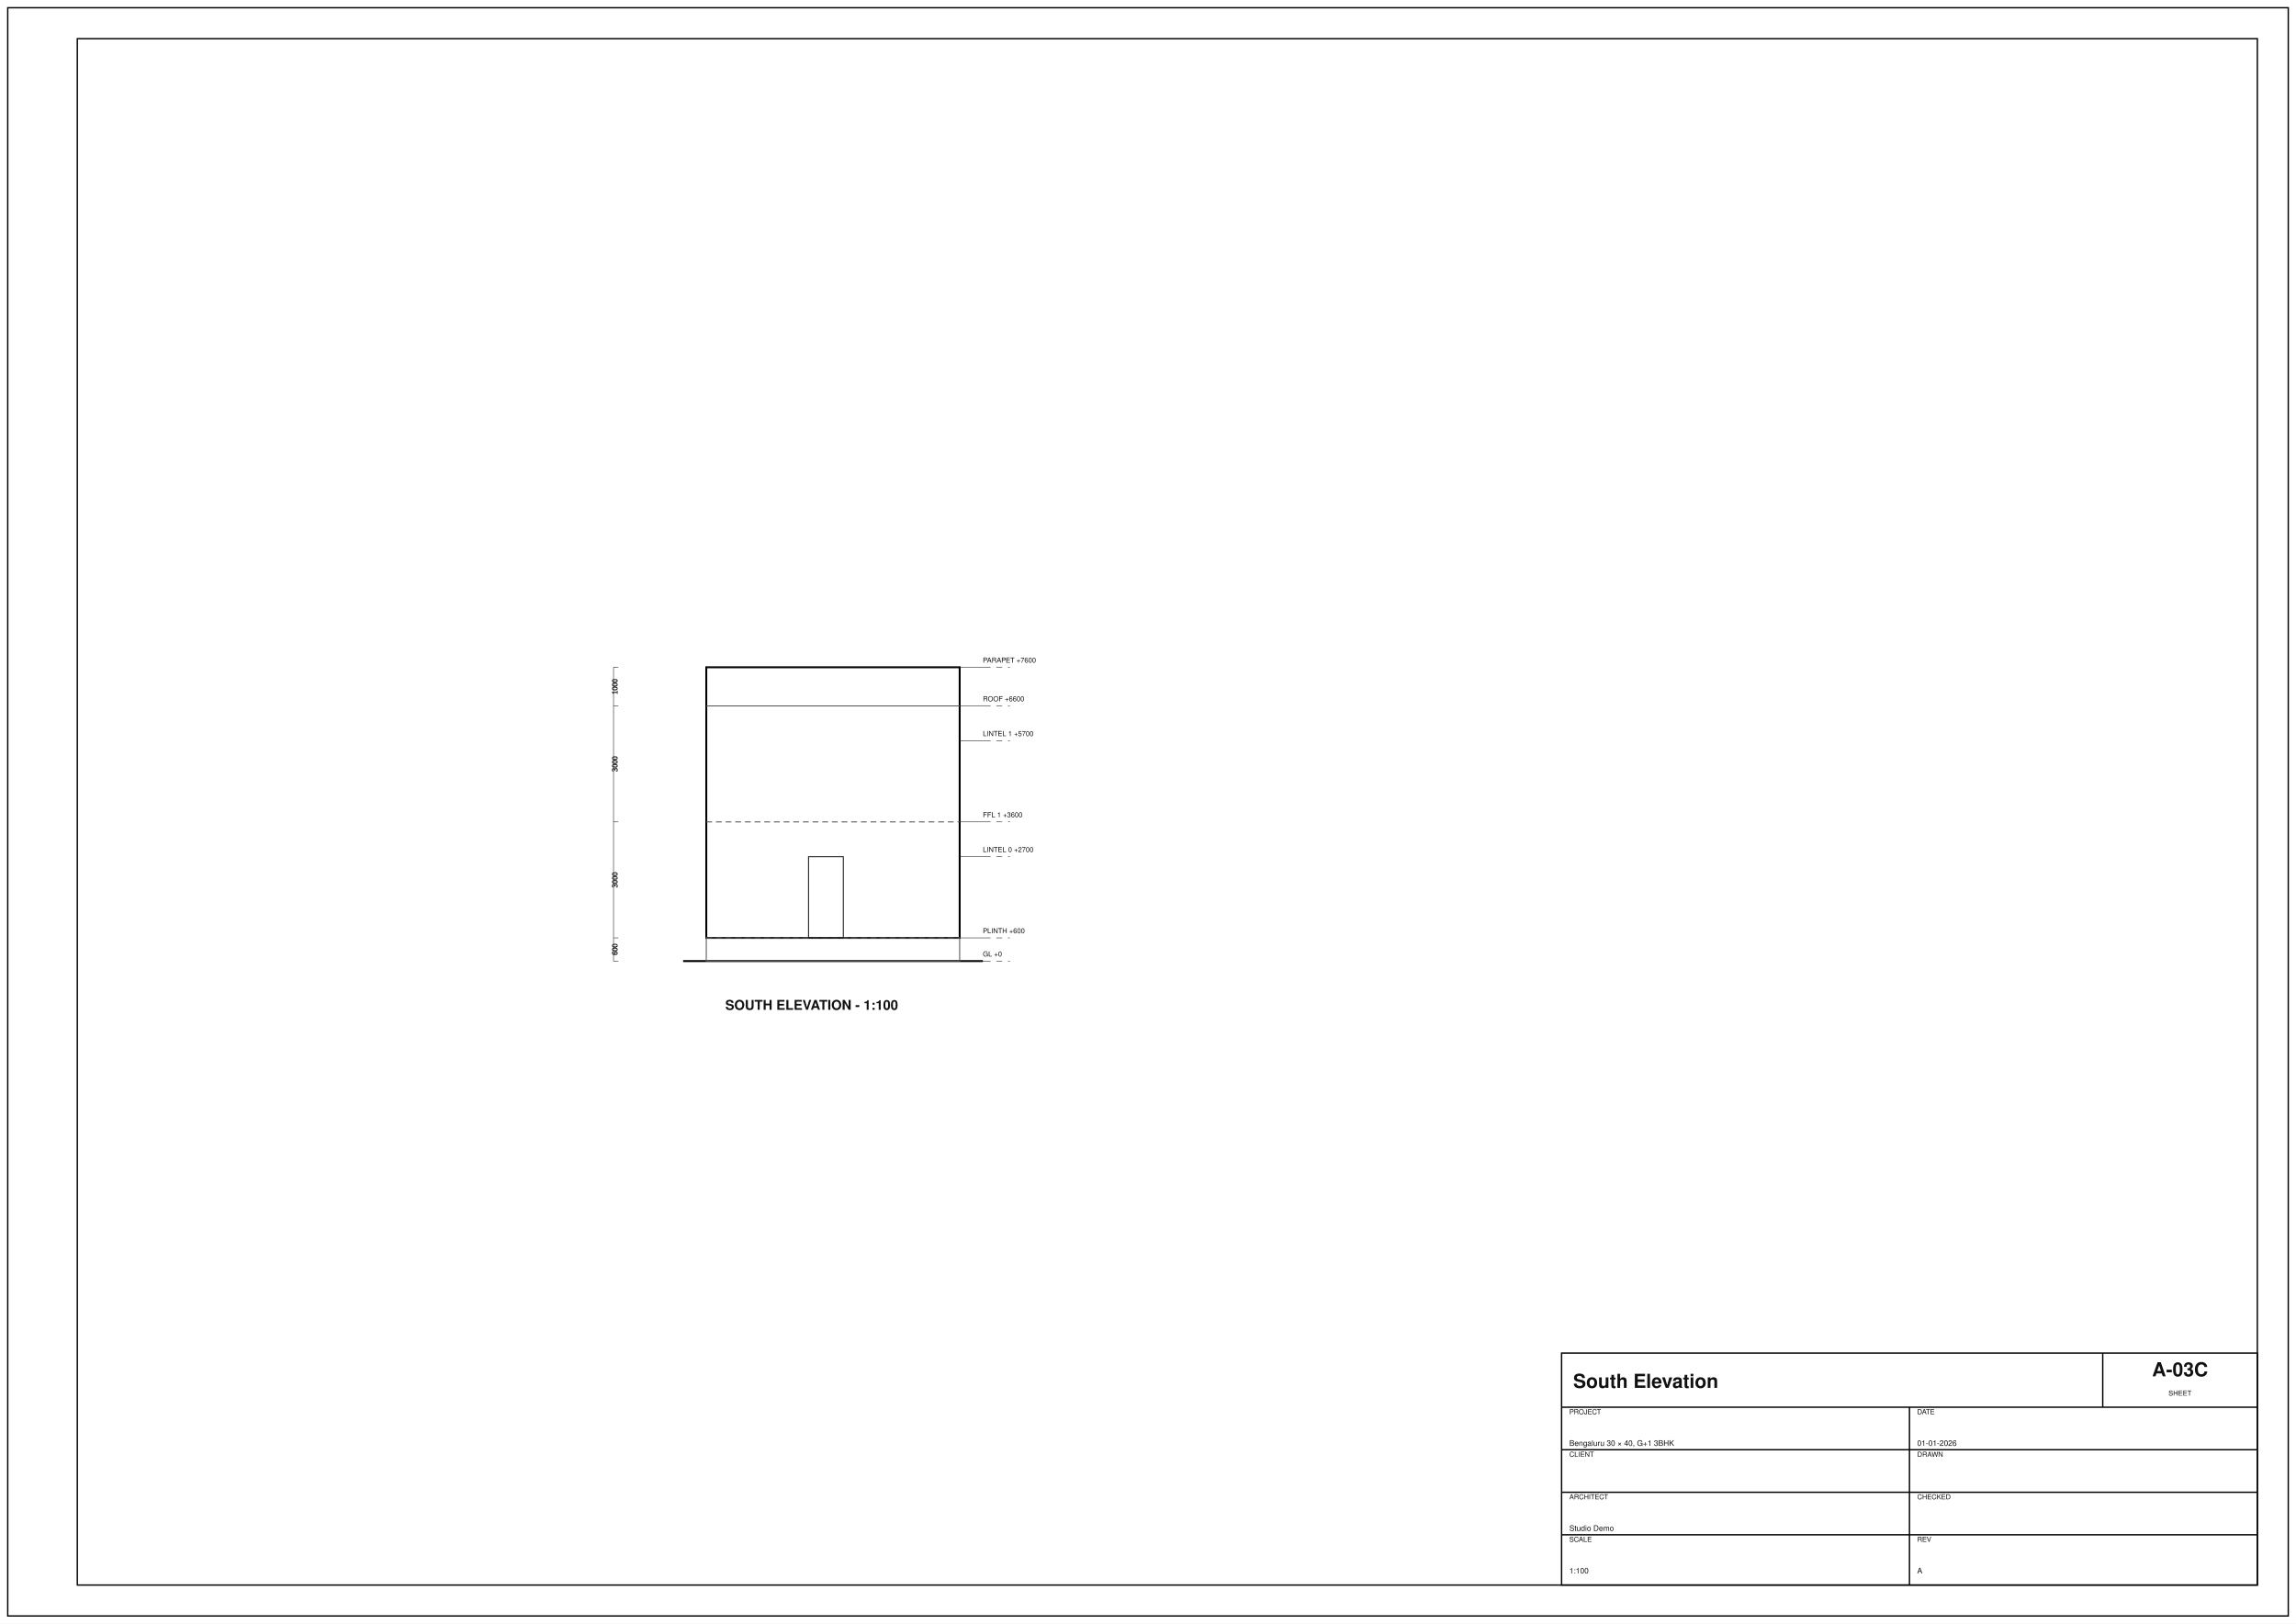
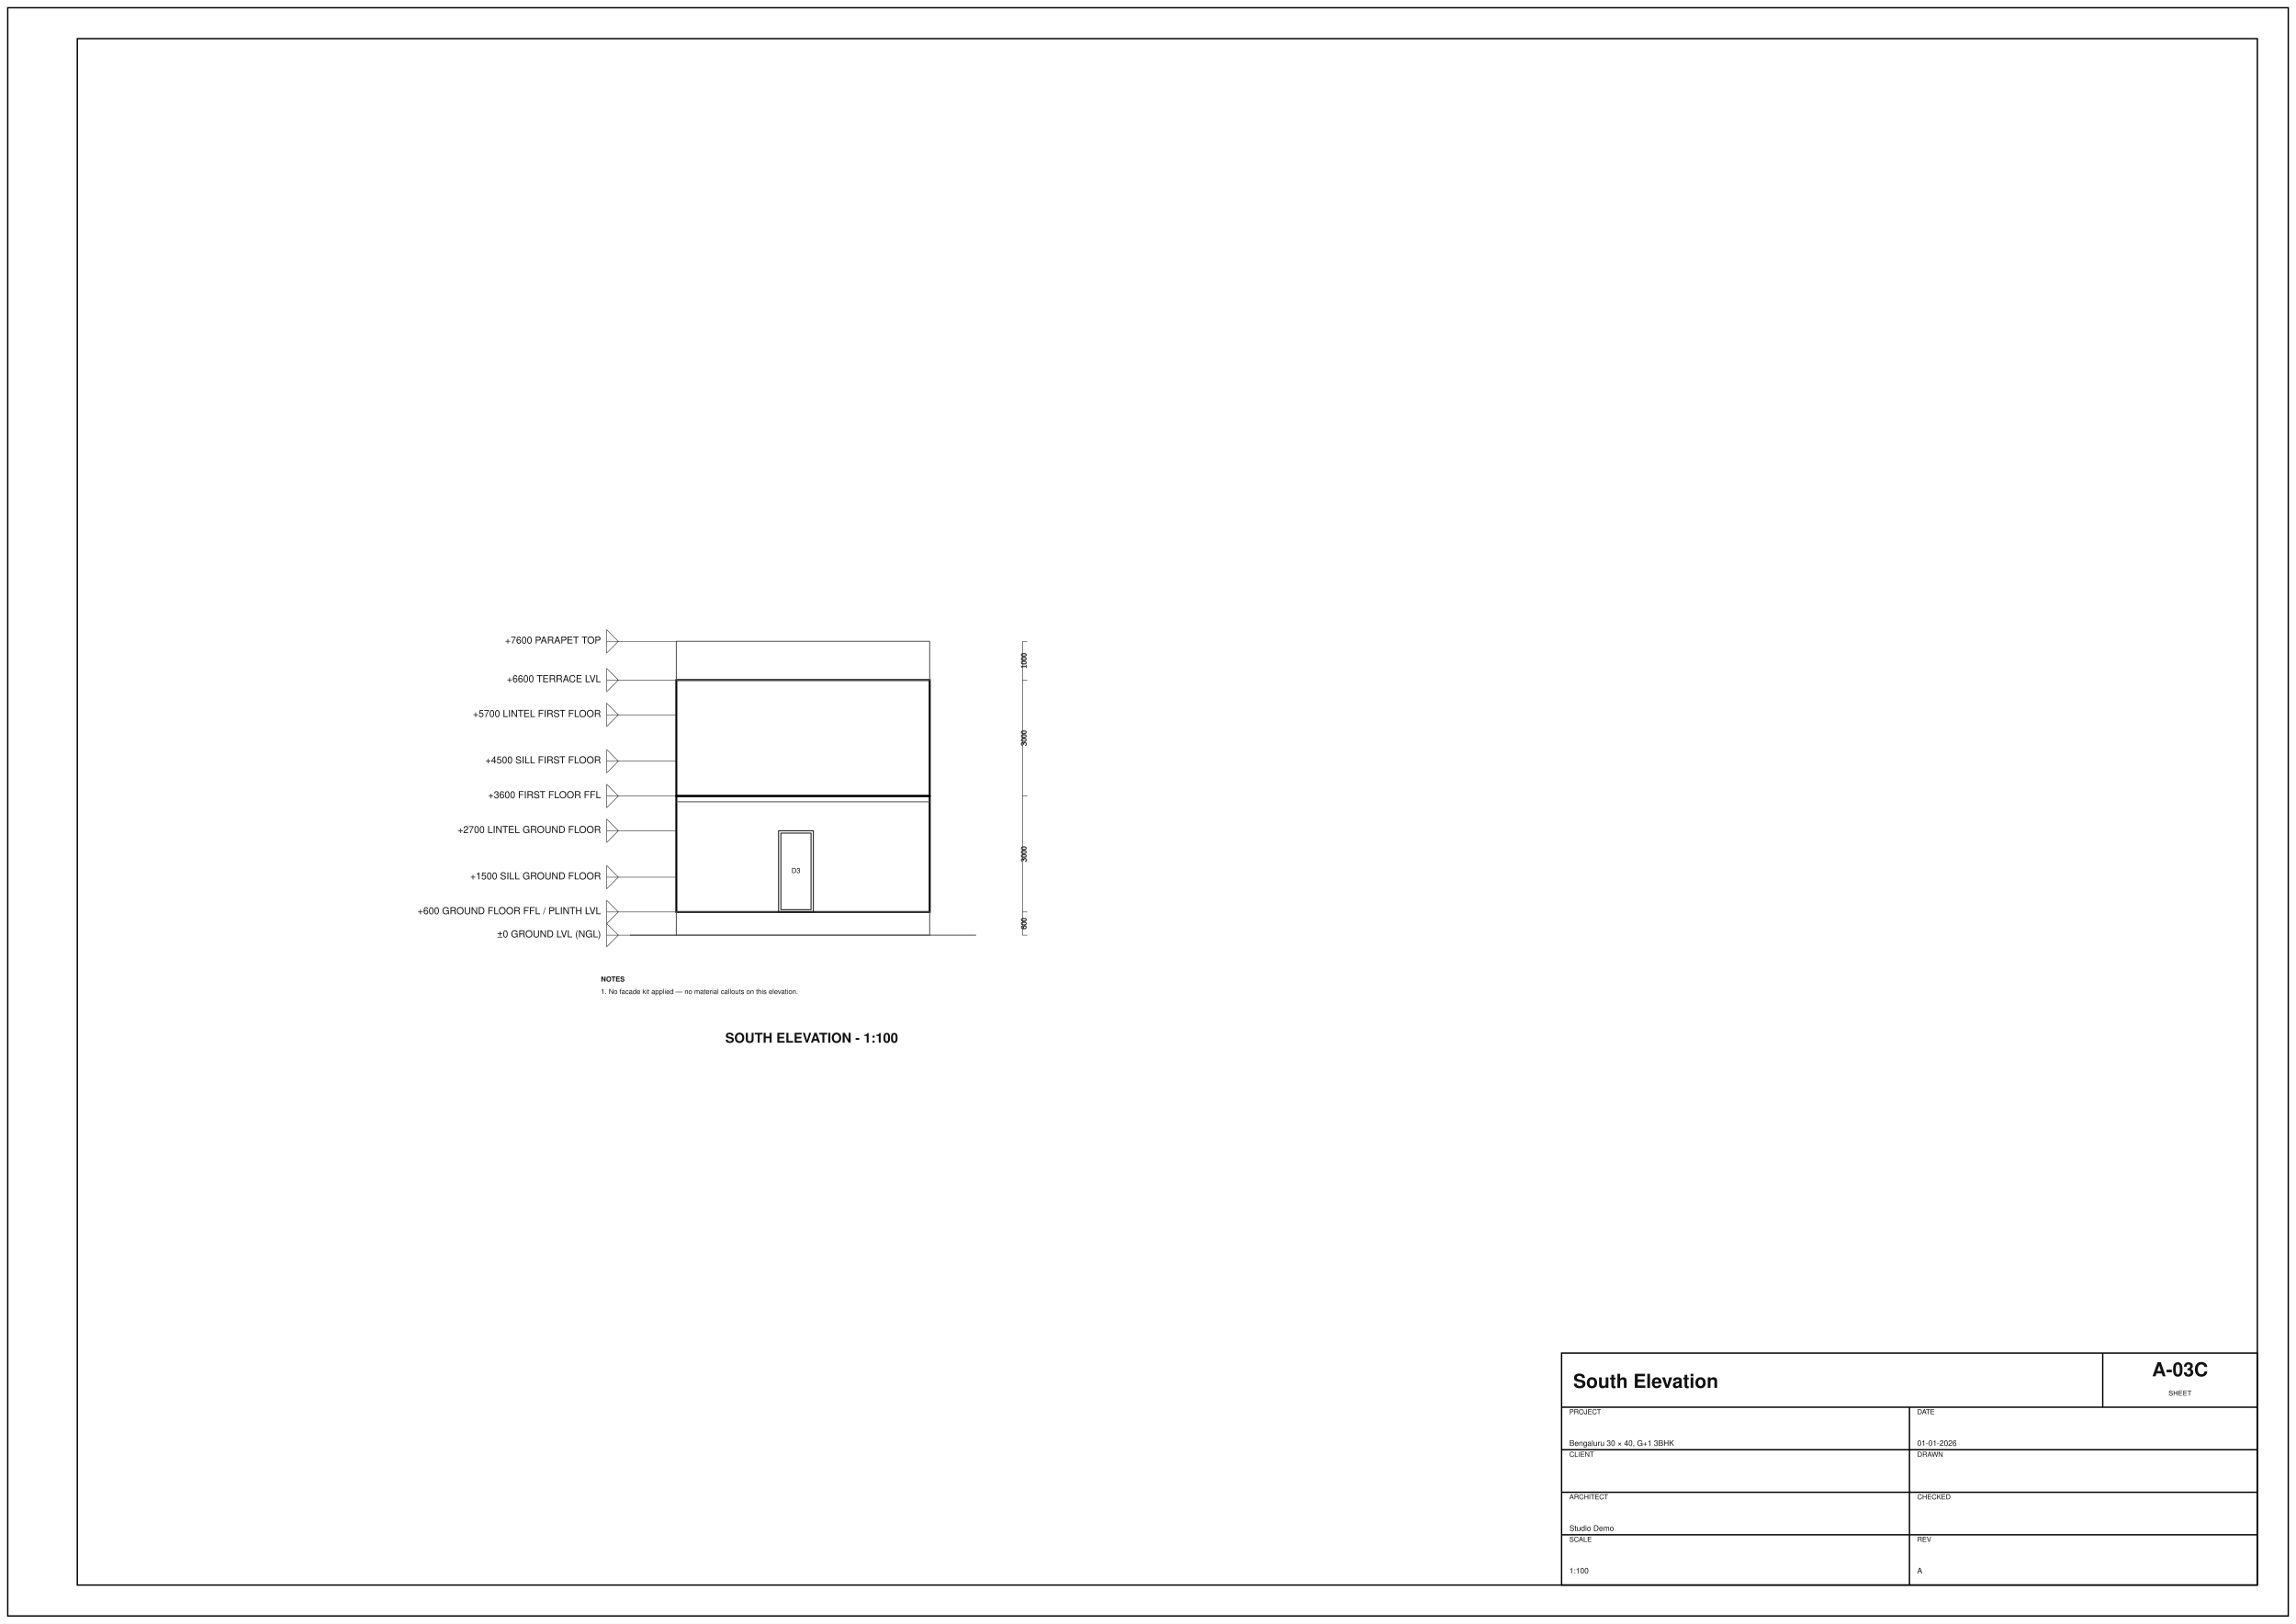
<svg xmlns="http://www.w3.org/2000/svg" width="594mm" height="420mm" viewBox="0 0 594 420" version="1.1">
  <rect x="0" y="0" width="594" height="420" fill="#ffffff" stroke="none" />
  <g id="g-frame">
    <g class="layer" data-layer="A-TEXT" stroke="#111111" stroke-width="0.180" fill="none" stroke-linecap="butt" stroke-linejoin="miter">
      <g font-family="Helvetica, Arial, sans-serif" fill="#111111" stroke="none">
        <text x="407.000" y="359.000" font-size="5.000" text-anchor="start" dominant-baseline="alphabetic" font-weight="600">South Elevation</text>
        <text x="564.000" y="356.000" font-size="5.000" text-anchor="middle" dominant-baseline="alphabetic" font-weight="600">A-03C</text>
        <text x="564.000" y="361.000" font-size="1.800" text-anchor="middle" dominant-baseline="alphabetic">SHEET</text>
        <text x="406.000" y="365.000" font-size="1.800" text-anchor="start" dominant-baseline="hanging">PROJECT</text>
        <text x="406.000" y="374.000" font-size="2.000" text-anchor="start" dominant-baseline="alphabetic">Bengaluru 30 × 40, G+1 3BHK</text>
        <text x="406.000" y="376.000" font-size="1.800" text-anchor="start" dominant-baseline="hanging">CLIENT</text>
        <text x="406.000" y="385.000" font-size="2.000" text-anchor="start" dominant-baseline="alphabetic" />
        <text x="406.000" y="387.000" font-size="1.800" text-anchor="start" dominant-baseline="hanging">ARCHITECT</text>
        <text x="406.000" y="396.000" font-size="2.000" text-anchor="start" dominant-baseline="alphabetic">Studio Demo</text>
        <text x="406.000" y="398.000" font-size="1.800" text-anchor="start" dominant-baseline="hanging">SCALE</text>
        <text x="406.000" y="407.000" font-size="2.000" text-anchor="start" dominant-baseline="alphabetic">1:100</text>
        <text x="496.000" y="365.000" font-size="1.800" text-anchor="start" dominant-baseline="hanging">DATE</text>
        <text x="496.000" y="374.000" font-size="2.000" text-anchor="start" dominant-baseline="alphabetic">01-01-2026</text>
        <text x="496.000" y="376.000" font-size="1.800" text-anchor="start" dominant-baseline="hanging">DRAWN</text>
        <text x="496.000" y="385.000" font-size="2.000" text-anchor="start" dominant-baseline="alphabetic" />
        <text x="496.000" y="387.000" font-size="1.800" text-anchor="start" dominant-baseline="hanging">CHECKED</text>
        <text x="496.000" y="396.000" font-size="2.000" text-anchor="start" dominant-baseline="alphabetic" />
        <text x="496.000" y="398.000" font-size="1.800" text-anchor="start" dominant-baseline="hanging">REV</text>
        <text x="496.000" y="407.000" font-size="2.000" text-anchor="start" dominant-baseline="alphabetic">A</text>
      </g>
    </g>
    <g class="layer" data-layer="A-TITL" stroke="#000000" stroke-width="0.350" fill="none" stroke-linecap="butt" stroke-linejoin="miter">
      <polygon points="2.000,2.000 592.000,2.000 592.000,418.000 2.000,418.000" fill="none" />
      <polygon points="20.000,10.000 584.000,10.000 584.000,410.000 20.000,410.000" fill="none" />
      <polygon points="404.000,350.000 584.000,350.000 584.000,410.000 404.000,410.000" fill="none" />
      <line x1="404.000" y1="364.000" x2="584.000" y2="364.000" />
      <line x1="544.000" y1="350.000" x2="544.000" y2="364.000" />
      <line x1="494.000" y1="364.000" x2="494.000" y2="410.000" />
      <line x1="404.000" y1="375.000" x2="494.000" y2="375.000" />
      <line x1="404.000" y1="386.000" x2="494.000" y2="386.000" />
      <line x1="404.000" y1="397.000" x2="494.000" y2="397.000" />
      <line x1="494.000" y1="375.000" x2="584.000" y2="375.000" />
      <line x1="494.000" y1="386.000" x2="584.000" y2="386.000" />
      <line x1="494.000" y1="397.000" x2="584.000" y2="397.000" />
    </g>
  </g>
  <g id="g-elev-S">
    <g class="layer" data-layer="A-WALL" stroke="#000000" stroke-width="0.500" fill="none" stroke-linecap="butt" stroke-linejoin="miter">
-       <line x1="176.725" y1="248.600" x2="254.275" y2="248.600" />
-       <polygon points="182.725,242.600 248.275,242.600 248.275,172.600 182.725,172.600" fill="none" />
+       <polygon points="174.975,235.900 240.525,235.900 240.525,205.900 174.975,205.900" fill="none" />
+       <polygon points="174.975,205.900 240.525,205.900 240.525,175.900 174.975,175.900" fill="none" />
    </g>
    <g class="layer" data-layer="A-WALL-PART" stroke="#555555" stroke-width="0.250" fill="none" stroke-linecap="butt" stroke-linejoin="miter">
-       <polygon points="182.725,248.600 248.275,248.600 248.275,242.600 182.725,242.600" fill="none" />
-       <line x1="182.725" y1="242.600" x2="248.275" y2="242.600" stroke-dasharray="1.500 1.000" />
-       <line x1="182.725" y1="212.600" x2="248.275" y2="212.600" stroke-dasharray="1.500 1.000" />
-       <line x1="182.725" y1="182.600" x2="248.275" y2="182.600" />
+       <line x1="174.975" y1="207.400" x2="240.525" y2="207.400" />
+       <polygon points="174.975,241.900 240.525,241.900 240.525,235.900 174.975,235.900" fill="none" />
+       <line x1="162.975" y1="241.900" x2="252.525" y2="241.900" />
+       <polygon points="174.975,175.900 240.525,175.900 240.525,165.900 174.975,165.900" fill="none" />
    </g>
    <g class="layer" data-layer="A-DOOR" stroke="#1a1a1a" stroke-width="0.250" fill="none" stroke-linecap="butt" stroke-linejoin="miter">
-       <polygon points="209.175,242.600 218.175,242.600 218.175,221.600 209.175,221.600" fill="none" />
+       <polygon points="201.425,235.900 210.425,235.900 210.425,214.900 201.425,214.900" fill="none" />
+       <polygon points="202.025,235.300 209.825,235.300 209.825,215.500 202.025,215.500" fill="none" />
    </g>
    <g class="layer" data-layer="A-DIM" stroke="#1a1a1a" stroke-width="0.130" fill="none" stroke-linecap="butt" stroke-linejoin="miter">
-       <line x1="248.275" y1="248.600" x2="261.275" y2="248.600" stroke-dasharray="8.000 1.500 1.500 1.500" />
-       <line x1="248.275" y1="242.600" x2="261.275" y2="242.600" stroke-dasharray="8.000 1.500 1.500 1.500" />
-       <line x1="248.275" y1="221.600" x2="261.275" y2="221.600" stroke-dasharray="8.000 1.500 1.500 1.500" />
-       <line x1="248.275" y1="212.600" x2="261.275" y2="212.600" stroke-dasharray="8.000 1.500 1.500 1.500" />
-       <line x1="248.275" y1="191.600" x2="261.275" y2="191.600" stroke-dasharray="8.000 1.500 1.500 1.500" />
-       <line x1="248.275" y1="182.600" x2="261.275" y2="182.600" stroke-dasharray="8.000 1.500 1.500 1.500" />
-       <line x1="248.275" y1="172.600" x2="261.275" y2="172.600" stroke-dasharray="8.000 1.500 1.500 1.500" />
-       <line x1="158.725" y1="248.600" x2="158.725" y2="172.600" />
-       <line x1="158.725" y1="248.600" x2="159.975" y2="248.600" />
-       <line x1="158.725" y1="242.600" x2="159.975" y2="242.600" />
-       <line x1="158.725" y1="212.600" x2="159.975" y2="212.600" />
-       <line x1="158.725" y1="182.600" x2="159.975" y2="182.600" />
-       <line x1="158.725" y1="172.600" x2="159.975" y2="172.600" />
-       <text x="159.725" y="245.600" font-size="2.000" text-anchor="middle" dominant-baseline="alphabetic" transform="rotate(-90 159.725 245.600)">600</text>
-       <text x="159.725" y="227.600" font-size="2.000" text-anchor="middle" dominant-baseline="alphabetic" transform="rotate(-90 159.725 227.600)">3000</text>
-       <text x="159.725" y="197.600" font-size="2.000" text-anchor="middle" dominant-baseline="alphabetic" transform="rotate(-90 159.725 197.600)">3000</text>
-       <text x="159.725" y="177.600" font-size="2.000" text-anchor="middle" dominant-baseline="alphabetic" transform="rotate(-90 159.725 177.600)">1000</text>
+       <line x1="156.975" y1="241.900" x2="174.975" y2="241.900" />
+       <polygon points="159.975,241.900 156.975,238.900 156.975,244.900" fill="none" />
+       <line x1="156.975" y1="235.900" x2="174.975" y2="235.900" />
+       <polygon points="159.975,235.900 156.975,232.900 156.975,238.900" fill="none" />
+       <line x1="156.975" y1="226.900" x2="174.975" y2="226.900" />
+       <polygon points="159.975,226.900 156.975,223.900 156.975,229.900" fill="none" />
+       <line x1="156.975" y1="214.900" x2="174.975" y2="214.900" />
+       <polygon points="159.975,214.900 156.975,211.900 156.975,217.900" fill="none" />
+       <line x1="156.975" y1="205.900" x2="174.975" y2="205.900" />
+       <polygon points="159.975,205.900 156.975,202.900 156.975,208.900" fill="none" />
+       <line x1="156.975" y1="196.900" x2="174.975" y2="196.900" />
+       <polygon points="159.975,196.900 156.975,193.900 156.975,199.900" fill="none" />
+       <line x1="156.975" y1="184.900" x2="174.975" y2="184.900" />
+       <polygon points="159.975,184.900 156.975,181.900 156.975,187.900" fill="none" />
+       <line x1="156.975" y1="175.900" x2="174.975" y2="175.900" />
+       <polygon points="159.975,175.900 156.975,172.900 156.975,178.900" fill="none" />
+       <line x1="156.975" y1="165.900" x2="174.975" y2="165.900" />
+       <polygon points="159.975,165.900 156.975,162.900 156.975,168.900" fill="none" />
+       <line x1="264.525" y1="241.900" x2="264.525" y2="165.900" />
+       <line x1="264.525" y1="241.900" x2="265.775" y2="241.900" />
+       <line x1="264.525" y1="235.900" x2="265.775" y2="235.900" />
+       <line x1="264.525" y1="205.900" x2="265.775" y2="205.900" />
+       <line x1="264.525" y1="175.900" x2="265.775" y2="175.900" />
+       <line x1="264.525" y1="165.900" x2="265.775" y2="165.900" />
+       <text x="265.525" y="238.900" font-size="2.000" text-anchor="middle" dominant-baseline="alphabetic" transform="rotate(-90 265.525 238.900)">600</text>
+       <text x="265.525" y="220.900" font-size="2.000" text-anchor="middle" dominant-baseline="alphabetic" transform="rotate(-90 265.525 220.900)">3000</text>
+       <text x="265.525" y="190.900" font-size="2.000" text-anchor="middle" dominant-baseline="alphabetic" transform="rotate(-90 265.525 190.900)">3000</text>
+       <text x="265.525" y="170.900" font-size="2.000" text-anchor="middle" dominant-baseline="alphabetic" transform="rotate(-90 265.525 170.900)">1000</text>
    </g>
    <g class="layer" data-layer="A-TEXT" stroke="#111111" stroke-width="0.180" fill="none" stroke-linecap="butt" stroke-linejoin="miter">
      <g font-family="Helvetica, Arial, sans-serif" fill="#111111" stroke="none">
-         <text x="254.275" y="247.400" font-size="1.800" text-anchor="start" dominant-baseline="alphabetic">GL +0</text>
-         <text x="254.275" y="241.400" font-size="1.800" text-anchor="start" dominant-baseline="alphabetic">PLINTH +600</text>
-         <text x="254.275" y="220.400" font-size="1.800" text-anchor="start" dominant-baseline="alphabetic">LINTEL 0 +2700</text>
-         <text x="254.275" y="211.400" font-size="1.800" text-anchor="start" dominant-baseline="alphabetic">FFL 1 +3600</text>
-         <text x="254.275" y="190.400" font-size="1.800" text-anchor="start" dominant-baseline="alphabetic">LINTEL 1 +5700</text>
-         <text x="254.275" y="181.400" font-size="1.800" text-anchor="start" dominant-baseline="alphabetic">ROOF +6600</text>
-         <text x="254.275" y="171.400" font-size="1.800" text-anchor="start" dominant-baseline="alphabetic">PARAPET +7600</text>
+         <text x="155.475" y="241.900" font-size="2.500" text-anchor="end" dominant-baseline="central">±0 GROUND LVL (NGL)</text>
+         <text x="155.475" y="235.900" font-size="2.500" text-anchor="end" dominant-baseline="central">+600 GROUND FLOOR FFL / PLINTH LVL</text>
+         <text x="155.475" y="226.900" font-size="2.500" text-anchor="end" dominant-baseline="central">+1500 SILL GROUND FLOOR</text>
+         <text x="155.475" y="214.900" font-size="2.500" text-anchor="end" dominant-baseline="central">+2700 LINTEL GROUND FLOOR</text>
+         <text x="155.475" y="205.900" font-size="2.500" text-anchor="end" dominant-baseline="central">+3600 FIRST FLOOR FFL</text>
+         <text x="155.475" y="196.900" font-size="2.500" text-anchor="end" dominant-baseline="central">+4500 SILL FIRST FLOOR</text>
+         <text x="155.475" y="184.900" font-size="2.500" text-anchor="end" dominant-baseline="central">+5700 LINTEL FIRST FLOOR</text>
+         <text x="155.475" y="175.900" font-size="2.500" text-anchor="end" dominant-baseline="central">+6600 TERRACE LVL</text>
+         <text x="155.475" y="165.900" font-size="2.500" text-anchor="end" dominant-baseline="central">+7600 PARAPET TOP</text>
+         <text x="205.925" y="225.400" font-size="1.800" text-anchor="middle" dominant-baseline="central">D3</text>
+         <text x="155.475" y="253.900" font-size="1.800" text-anchor="start" dominant-baseline="alphabetic" font-weight="600">NOTES</text>
+         <text x="155.475" y="257.100" font-size="1.800" text-anchor="start" dominant-baseline="alphabetic">1. No facade kit applied — no material callouts on this elevation.</text>
      </g>
    </g>
  </g>
  <g id="g-elev-S-label">
    <g class="layer" data-layer="A-TEXT" stroke="#111111" stroke-width="0.180" fill="none" stroke-linecap="butt" stroke-linejoin="miter">
      <g font-family="Helvetica, Arial, sans-serif" fill="#111111" stroke="none">
-         <text x="209.995" y="259.600" font-size="3.500" text-anchor="middle" dominant-baseline="hanging" font-weight="600">SOUTH ELEVATION - 1:100</text>
+         <text x="209.995" y="268.100" font-size="3.500" text-anchor="middle" dominant-baseline="hanging" font-weight="600">SOUTH ELEVATION - 1:100</text>
      </g>
    </g>
  </g>
</svg>
